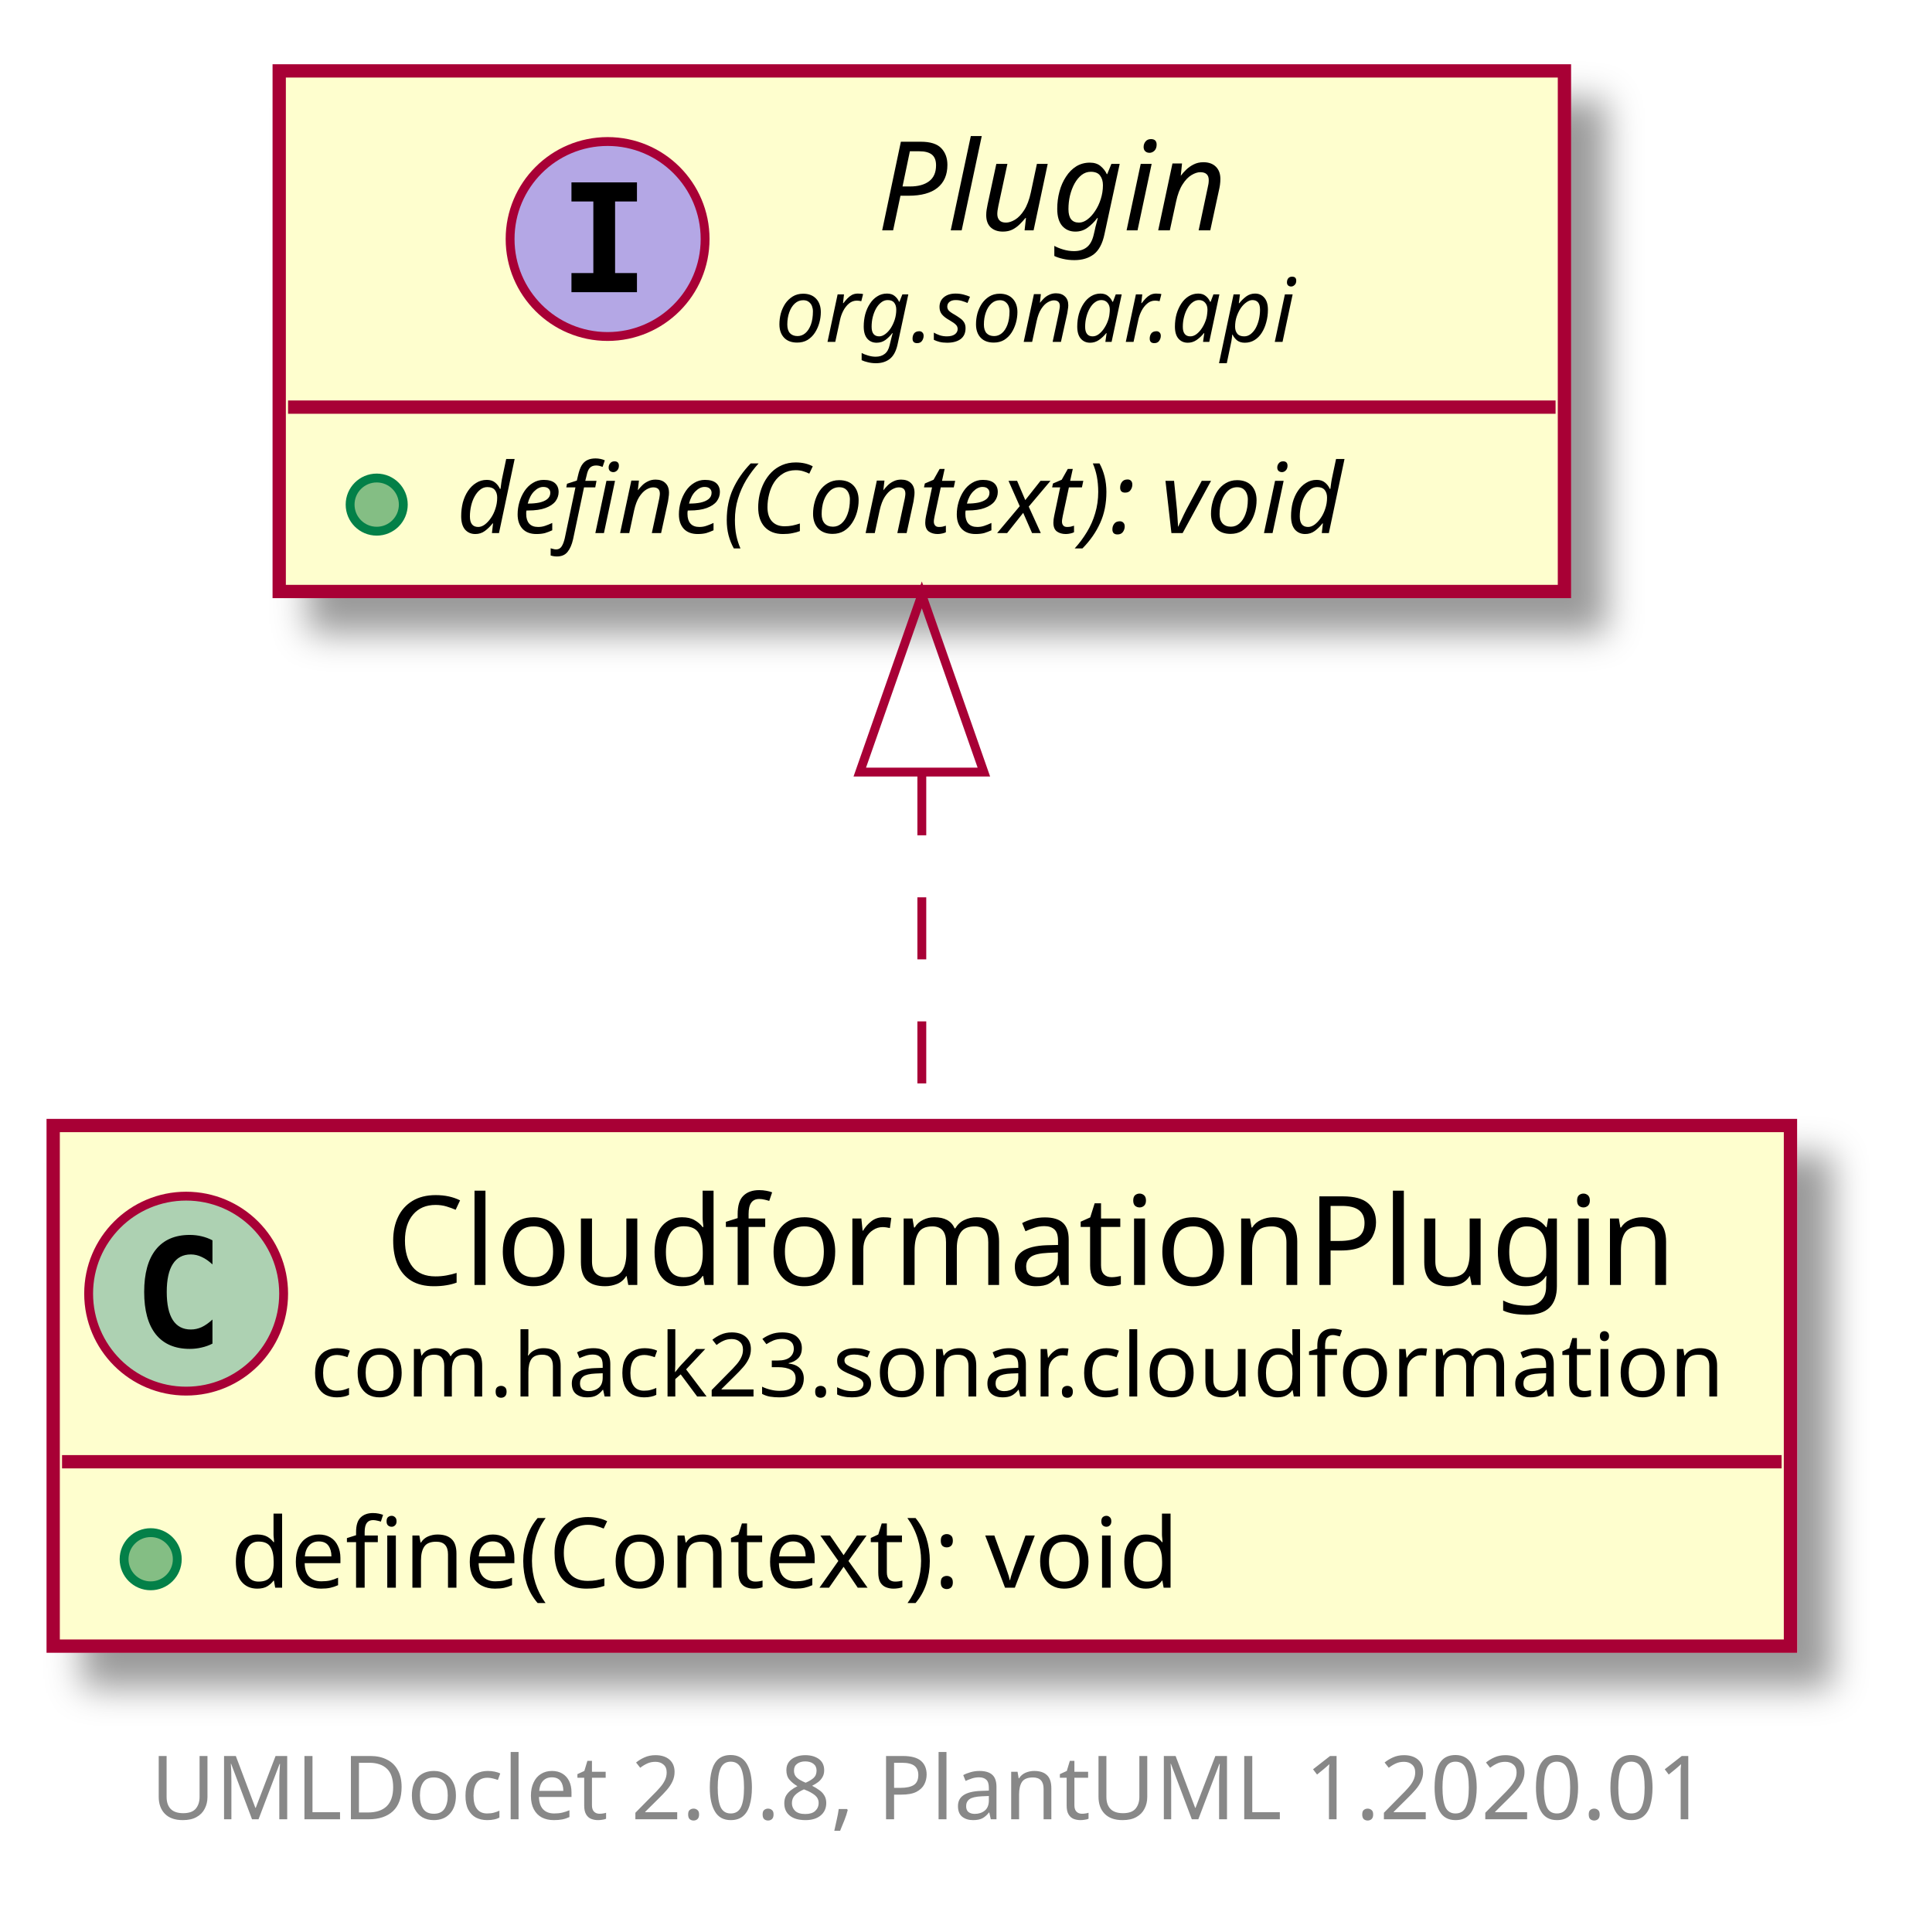
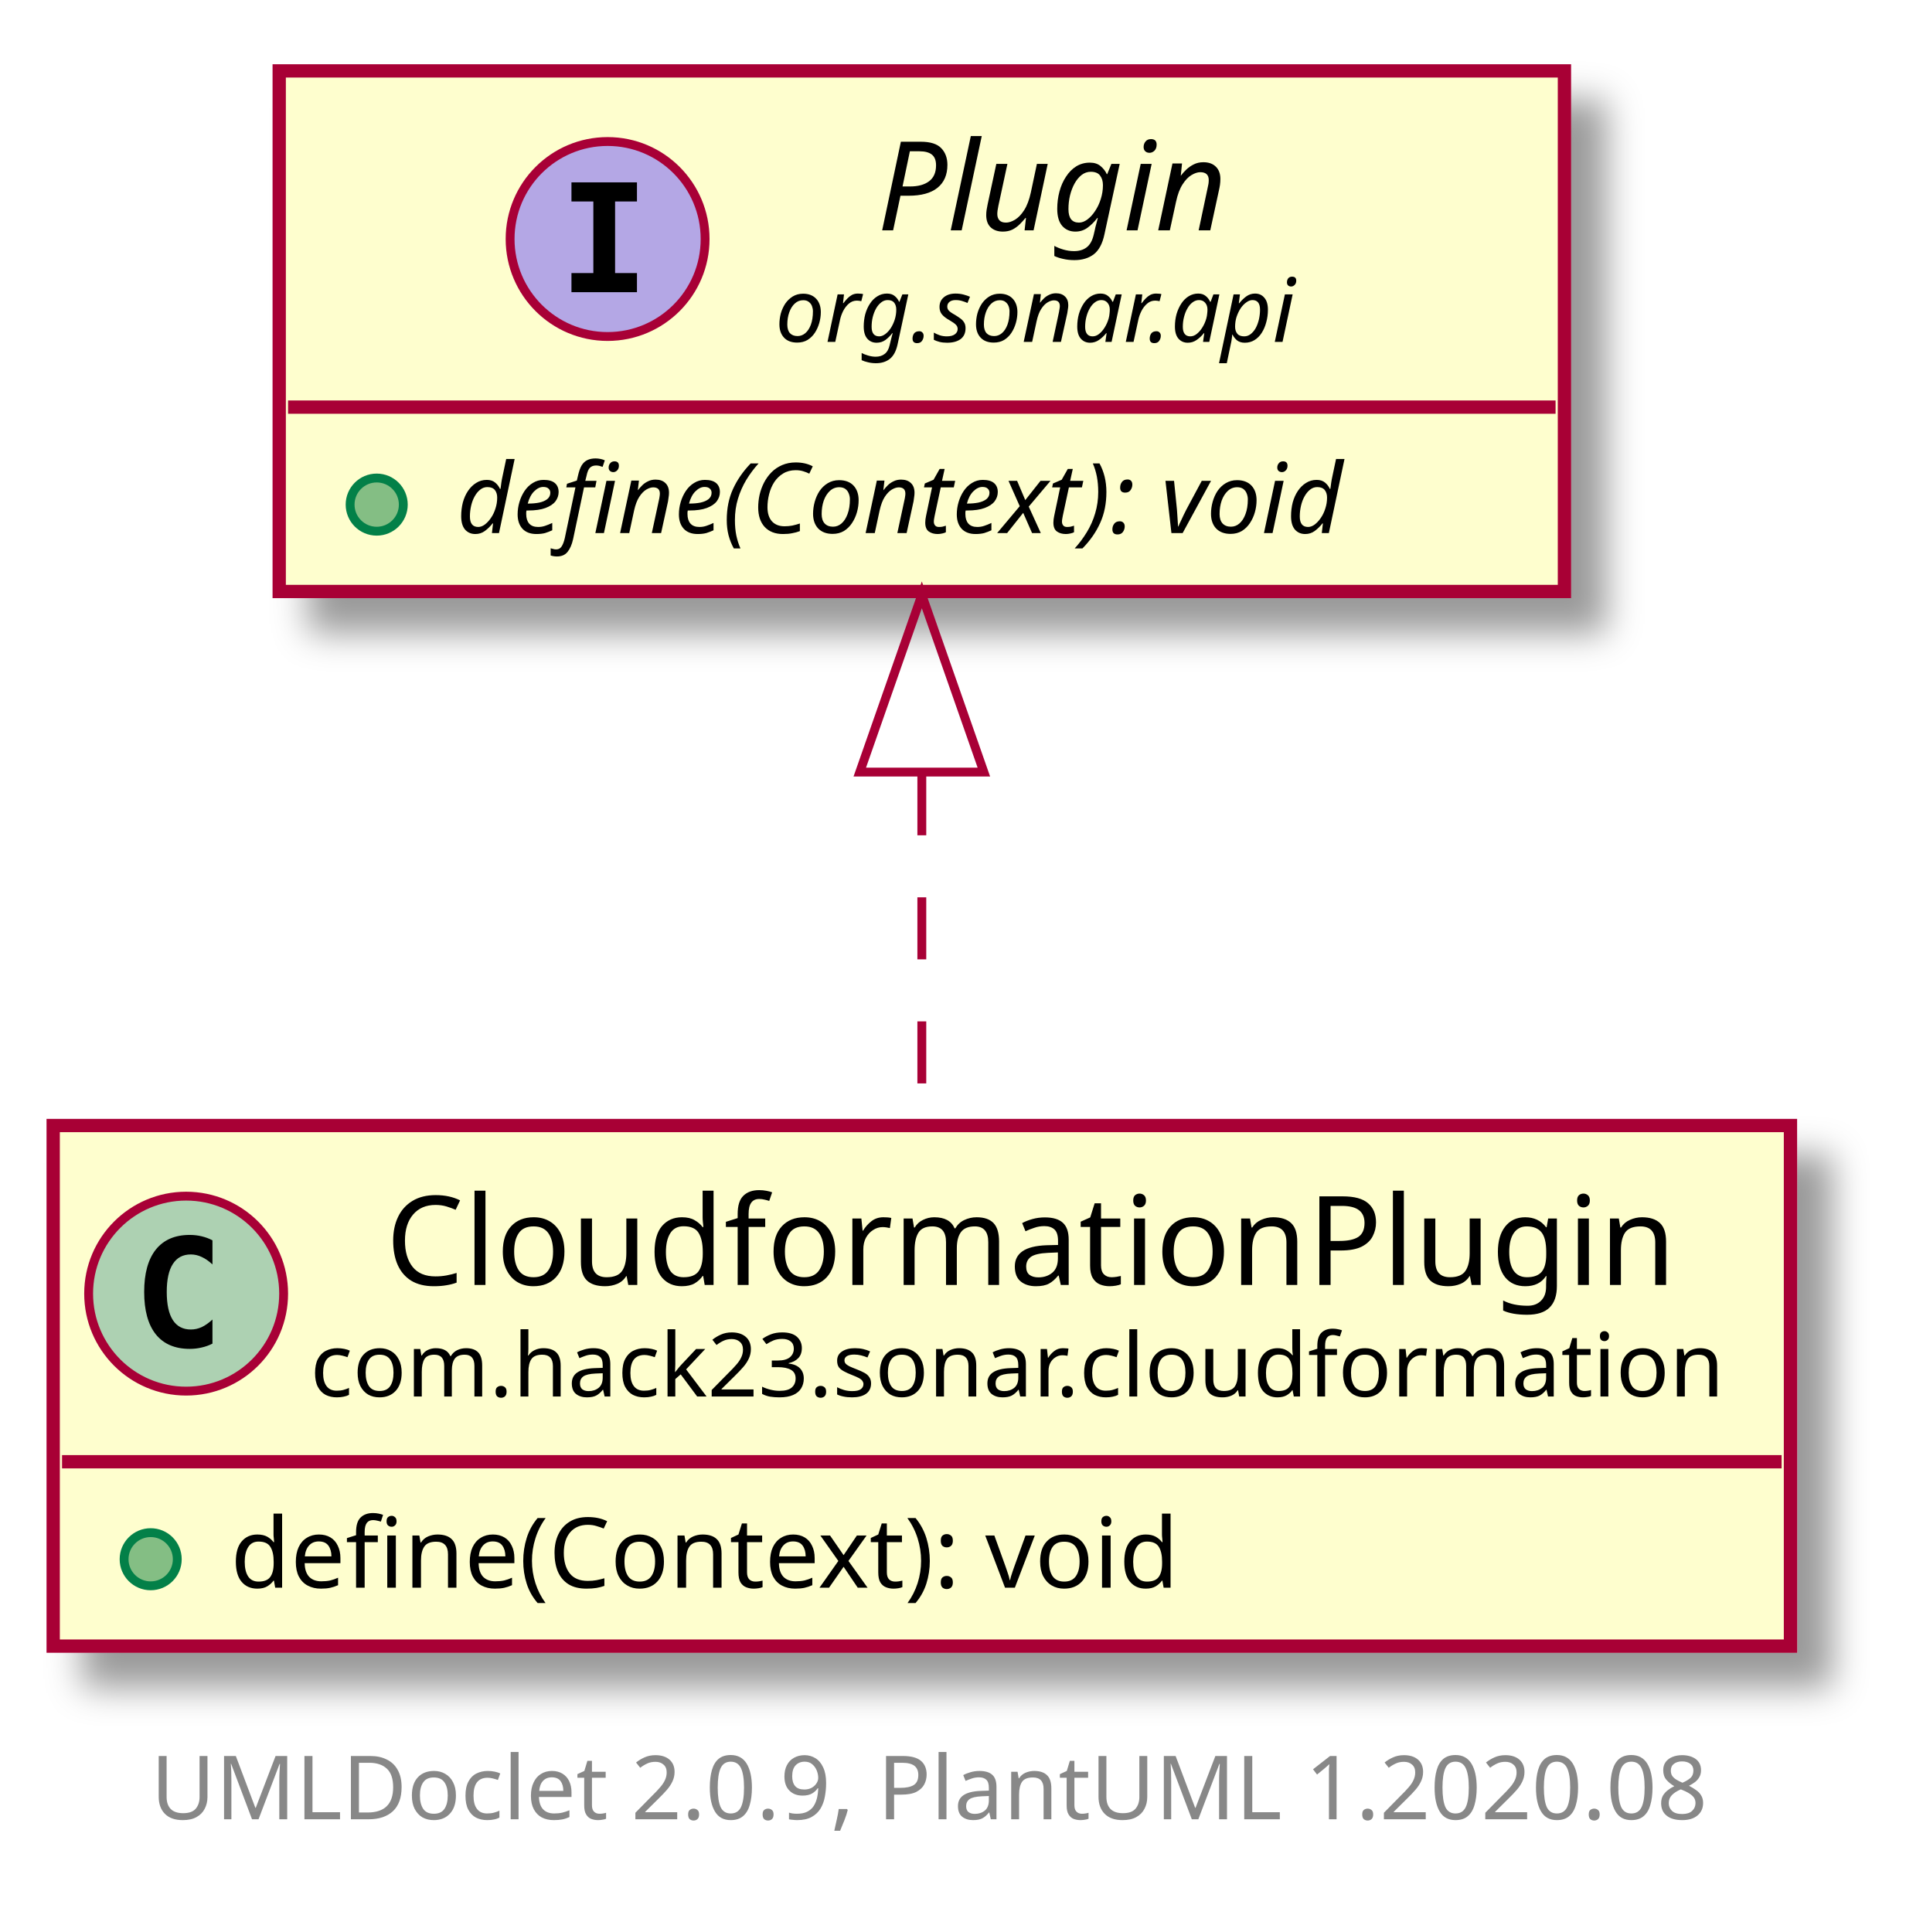
<svg xmlns="http://www.w3.org/2000/svg" xmlns:xlink="http://www.w3.org/1999/xlink" contentScriptType="application/ecmascript" contentStyleType="text/css" height="218px" preserveAspectRatio="none" style="width:215px;height:218px;" version="1.1" viewBox="0 0 215 218" width="215px" zoomAndPan="magnify">
  <defs>
-     <filter height="300%" id="f1jj9844xg8xse" width="300%" x="-1" y="-1">
+     <filter height="300%" id="f1ep4xkhquacmi" width="300%" x="-1" y="-1">
      <feGaussianBlur result="blurOut" stdDeviation="2.0" />
      <feColorMatrix in="blurOut" result="blurOut2" type="matrix" values="0 0 0 0 0 0 0 0 0 0 0 0 0 0 0 0 0 0 .4 0" />
      <feOffset dx="4.0" dy="4.0" in="blurOut2" result="blurOut3" />
      <feBlend in="SourceGraphic" in2="blurOut3" mode="normal" />
    </filter>
  </defs>
  <g>
    <a href="CloudformationPlugin.html" target="_top" title="CloudformationPlugin.html" xlink:actuate="onRequest" xlink:href="CloudformationPlugin.html" xlink:show="new" xlink:title="CloudformationPlugin.html" xlink:type="simple">
-       <rect fill="#FEFECE" filter="url(#f1jj9844xg8xse)" height="58.742" id="com.hack23.sonar.cloudformation.CloudformationPlugin" style="stroke: #A80036; stroke-width: 1.5;" width="196" x="6" y="127" />
+       <rect fill="#FEFECE" filter="url(#f1ep4xkhquacmi)" height="58.742" id="com.hack23.sonar.cloudformation.CloudformationPlugin" style="stroke: #A80036; stroke-width: 1.5;" width="196" x="6" y="127" />
      <ellipse cx="21" cy="145.969" fill="#ADD1B2" rx="11" ry="11" style="stroke: #A80036; stroke-width: 1.0;" />
      <path d="M23.969,151.609 Q23.391,151.906 22.75,152.047 Q22.109,152.203 21.406,152.203 Q18.906,152.203 17.578,150.562 Q16.266,148.906 16.266,145.781 Q16.266,142.656 17.578,141 Q18.906,139.344 21.406,139.344 Q22.109,139.344 22.75,139.5 Q23.406,139.656 23.969,139.953 L23.969,142.672 Q23.344,142.094 22.75,141.828 Q22.156,141.547 21.531,141.547 Q20.188,141.547 19.5,142.625 Q18.812,143.688 18.812,145.781 Q18.812,147.875 19.5,148.953 Q20.188,150.016 21.531,150.016 Q22.156,150.016 22.75,149.75 Q23.344,149.469 23.969,148.891 L23.969,151.609 Z " />
      <text fill="#000000" font-family="sans-serif" font-size="14" lengthAdjust="spacingAndGlyphs" textLength="147" x="43.5" y="144.995">CloudformationPlugin</text>
      <text fill="#000000" font-family="sans-serif" font-size="10" lengthAdjust="spacingAndGlyphs" textLength="164" x="35" y="157.579">com.hack23.sonar.cloudformation</text>
      <line style="stroke: #A80036; stroke-width: 1.5;" x1="7" x2="201" y1="164.938" y2="164.938" />
      <ellipse cx="17" cy="175.938" fill="#84BE84" rx="3" ry="3" style="stroke: #038048; stroke-width: 1.0;" />
      <text fill="#000000" font-family="sans-serif" font-size="11" lengthAdjust="spacingAndGlyphs" textLength="117" x="26" y="179.148">define(Context): void</text>
    </a>
-     <rect fill="#FEFECE" filter="url(#f1jj9844xg8xse)" height="58.742" id="org.sonar.api.Plugin" style="stroke: #A80036; stroke-width: 1.5;" width="145" x="31.5" y="8" />
+     <rect fill="#FEFECE" filter="url(#f1ep4xkhquacmi)" height="58.742" id="org.sonar.api.Plugin" style="stroke: #A80036; stroke-width: 1.5;" width="145" x="31.5" y="8" />
    <ellipse cx="68.55" cy="26.969" fill="#B4A7E5" rx="11" ry="11" style="stroke: #A80036; stroke-width: 1.0;" />
    <path d="M64.472,22.734 L64.472,20.578 L71.862,20.578 L71.862,22.734 L69.394,22.734 L69.394,30.812 L71.862,30.812 L71.862,32.969 L64.472,32.969 L64.472,30.812 L66.941,30.812 L66.941,22.734 L64.472,22.734 Z " />
    <text fill="#000000" font-family="sans-serif" font-size="14" font-style="italic" lengthAdjust="spacingAndGlyphs" textLength="41" x="98.95" y="25.995">Plugin</text>
    <text fill="#000000" font-family="sans-serif" font-size="10" font-style="italic" lengthAdjust="spacingAndGlyphs" textLength="64" x="87.45" y="38.579">org.sonar.api</text>
    <line style="stroke: #A80036; stroke-width: 1.5;" x1="32.5" x2="175.5" y1="45.938" y2="45.938" />
    <ellipse cx="42.5" cy="56.938" fill="#84BE84" rx="3" ry="3" style="stroke: #038048; stroke-width: 1.0;" />
    <text fill="#000000" font-family="sans-serif" font-size="11" font-style="italic" lengthAdjust="spacingAndGlyphs" textLength="119" x="51.5" y="60.148">define(Context): void</text>
    <path d="M104,87.25 C104,100.7 104,114.86 104,126.77 " fill="none" id="org.sonar.api.Plugin&lt;-com.hack23.sonar.cloudformation.CloudformationPlugin" style="stroke: #A80036; stroke-width: 1.0; stroke-dasharray: 7.0,7.0;" />
    <polygon fill="none" points="97,87.12,104,67.12,111,87.12,97,87.12" style="stroke: #A80036; stroke-width: 1.0;" />
-     <text fill="#888888" font-family="sans-serif" font-size="10" lengthAdjust="spacingAndGlyphs" textLength="186" x="17" y="205.282">UMLDoclet 2.0.8, PlantUML 1.2020.01</text>
+     <text fill="#888888" font-family="sans-serif" font-size="10" lengthAdjust="spacingAndGlyphs" textLength="186" x="17" y="205.282">UMLDoclet 2.0.9, PlantUML 1.2020.08</text>
  </g>
</svg>
